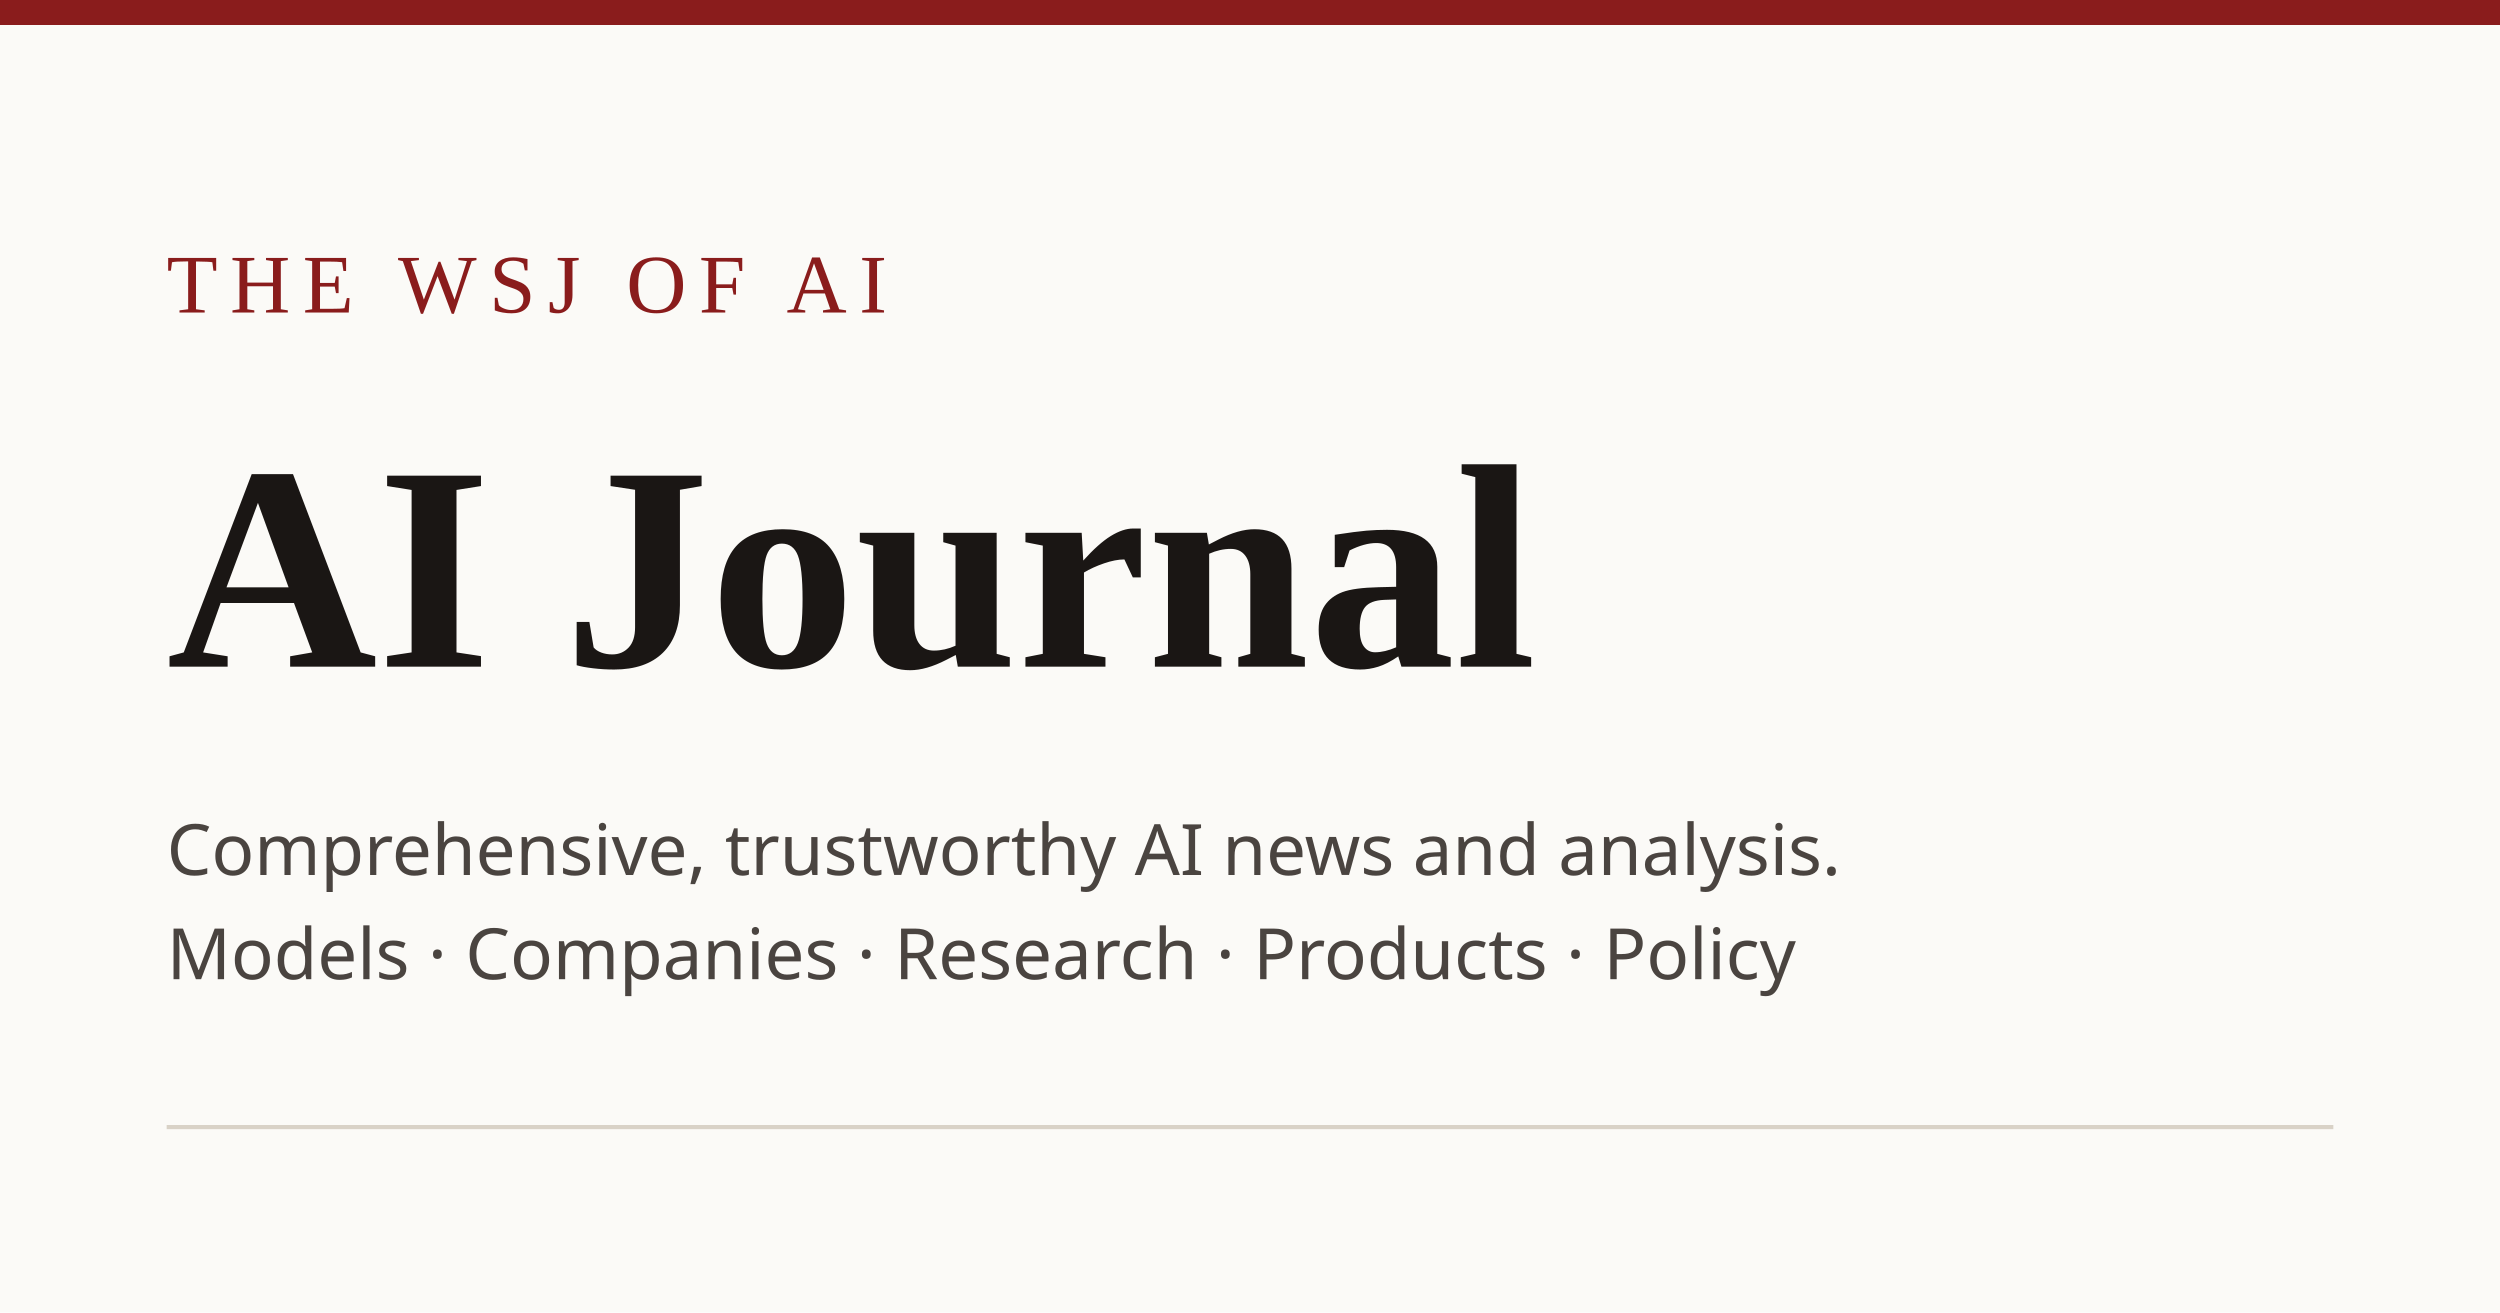
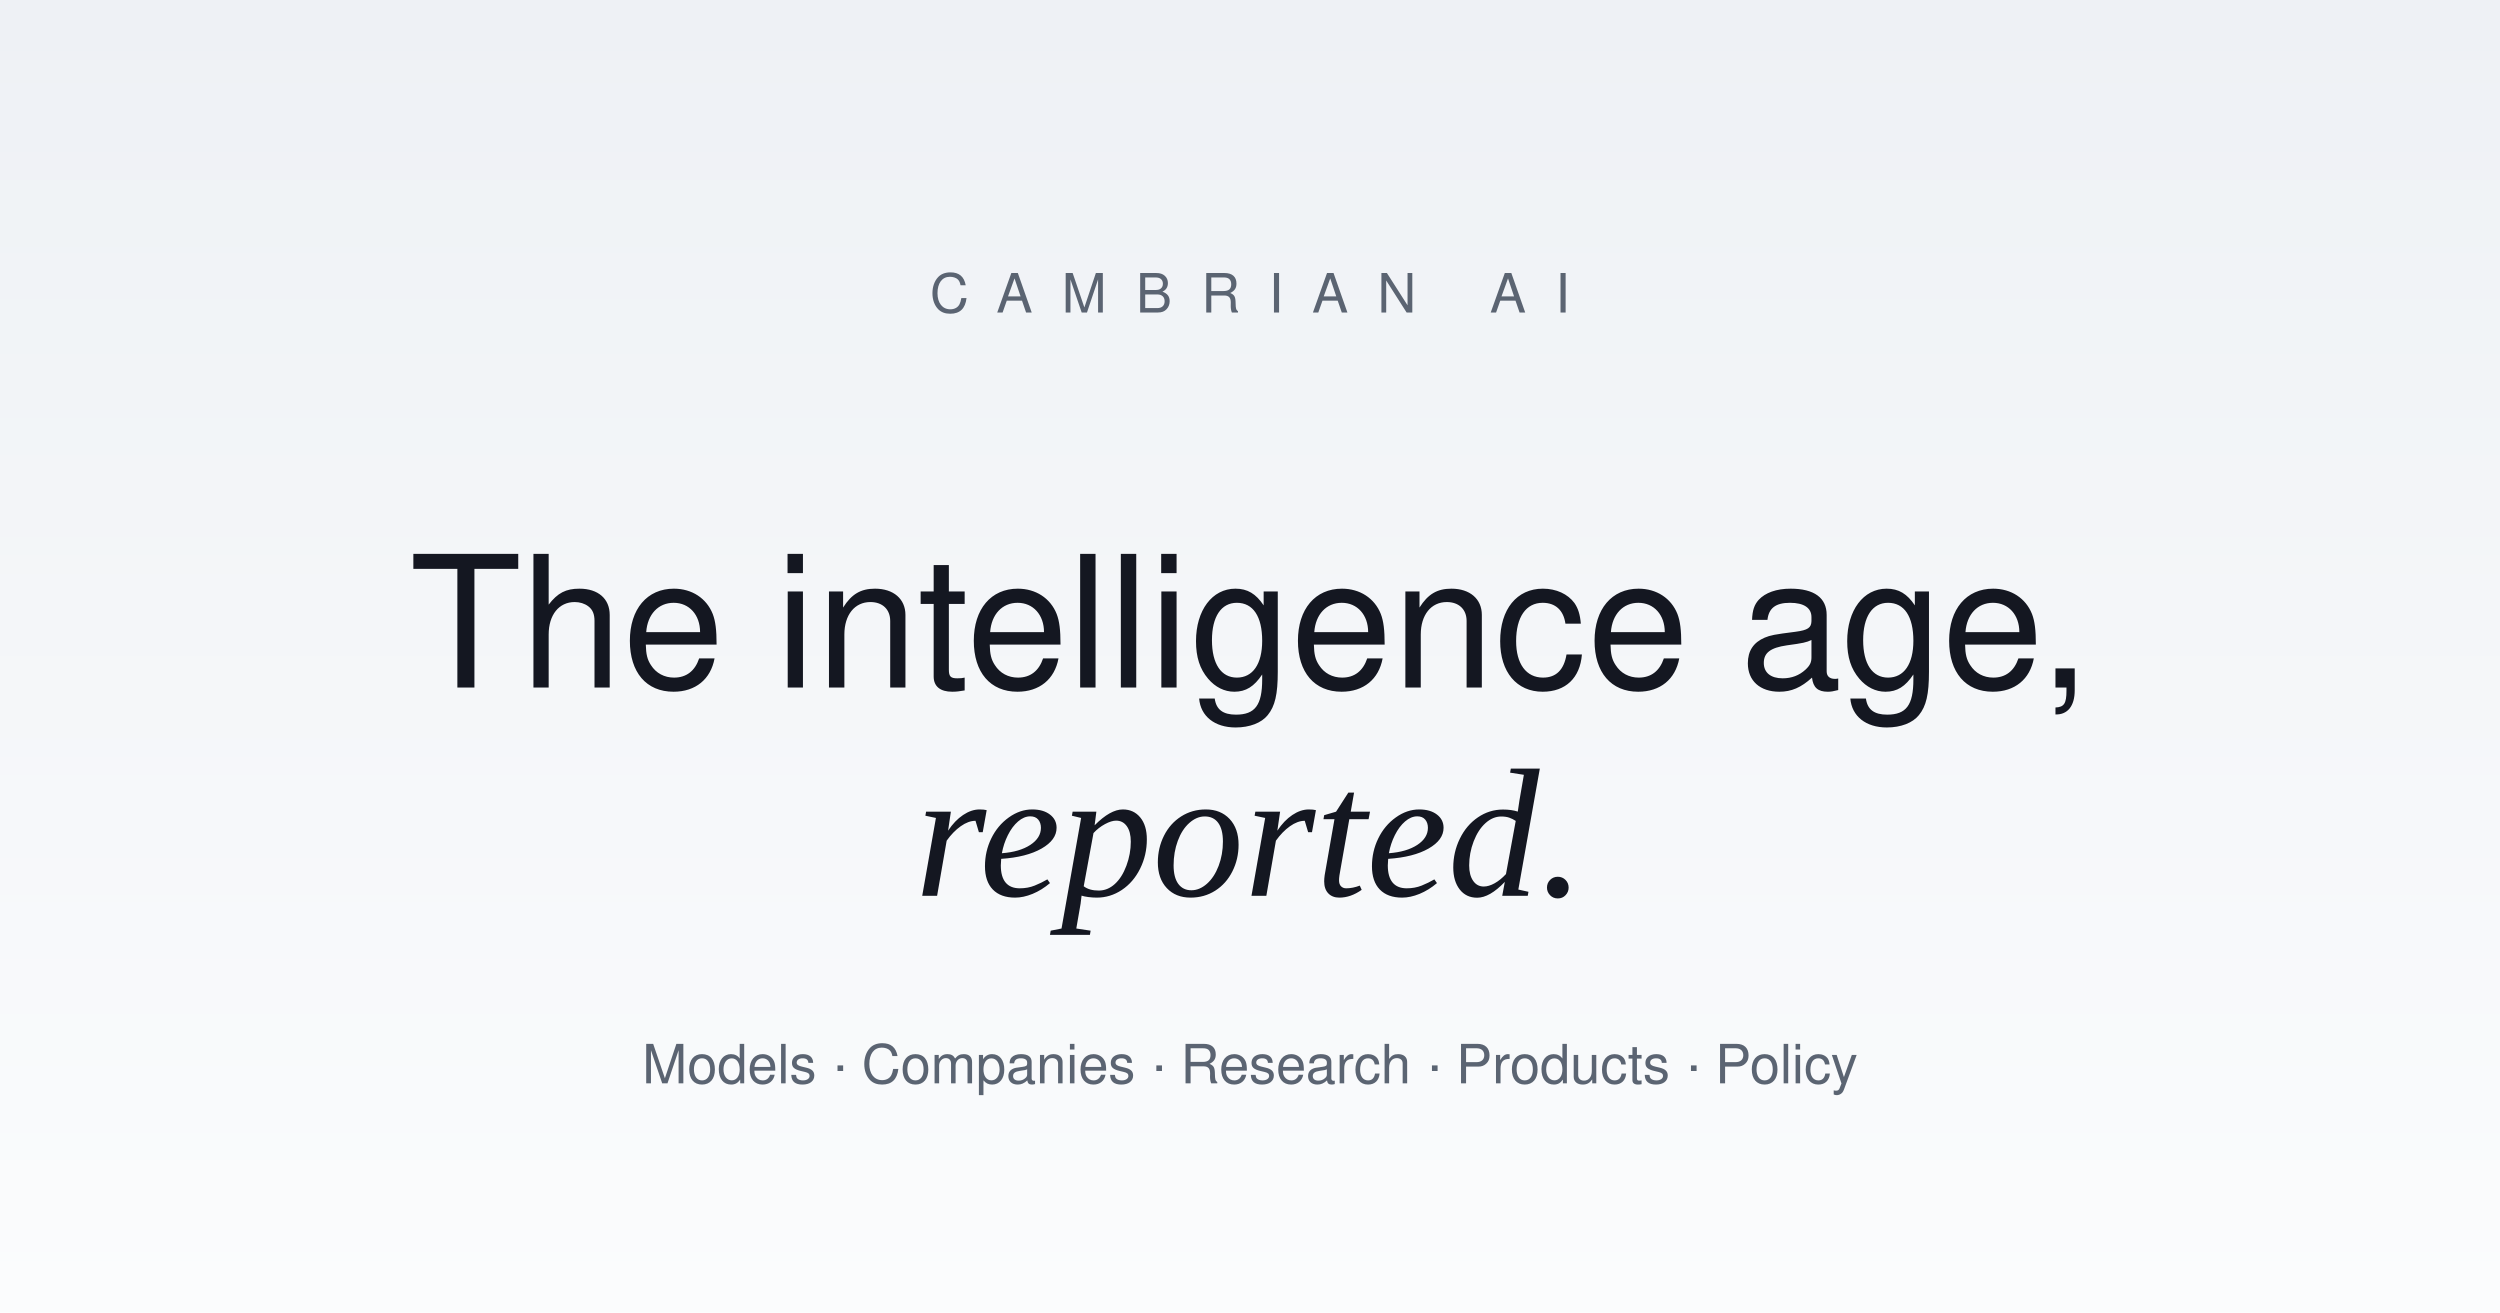
<svg xmlns="http://www.w3.org/2000/svg" width="1200" height="630" viewBox="0 0 1200 630">
-   <rect width="1200" height="630" fill="#fbfaf7" />
-   <rect width="1200" height="12" fill="#8a1c1c" />
-   <text x="80" y="150" font-family="Georgia, 'Times New Roman', serif" font-size="40" fill="#8a1c1c" letter-spacing="6">THE WSJ OF AI</text>
-   <text x="80" y="320" font-family="Georgia, 'Times New Roman', serif" font-size="140" font-weight="bold" fill="#1a1614">AI Journal</text>
-   <text x="80" y="420" font-family="ui-sans-serif, system-ui, sans-serif" font-size="34" fill="#4a4440">Comprehensive, trustworthy AI news and analysis.</text>
-   <text x="80" y="470" font-family="ui-sans-serif, system-ui, sans-serif" font-size="34" fill="#4a4440">Models · Companies · Research · Products · Policy</text>
-   <rect x="80" y="540" width="1040" height="2" fill="#d9d2c7" />
+   <defs>
+     <linearGradient id="bg" x1="0" y1="0" x2="0" y2="1">
+       <stop offset="0" stop-color="#eef1f5" />
+       <stop offset="1" stop-color="#fbfcfd" />
+     </linearGradient>
+   </defs>
+   <rect width="1200" height="630" fill="url(#bg)" />
+   <text x="600" y="150" text-anchor="middle" font-family="Helvetica, Arial, sans-serif" font-size="26" letter-spacing="14" fill="#5b6472">CAMBRIAN AI</text>
+   <text x="600" y="330" text-anchor="middle" font-family="Helvetica, Arial, sans-serif" font-size="88" font-weight="300" fill="#141721">The intelligence age,</text>
+   <text x="600" y="430" text-anchor="middle" font-family="Georgia, 'Times New Roman', serif" font-size="88" font-style="italic" fill="#141721">reported.</text>
+   <text x="600" y="520" text-anchor="middle" font-family="Helvetica, Arial, sans-serif" font-size="26" fill="#5b6472">Models · Companies · Research · Products · Policy</text>
</svg>
